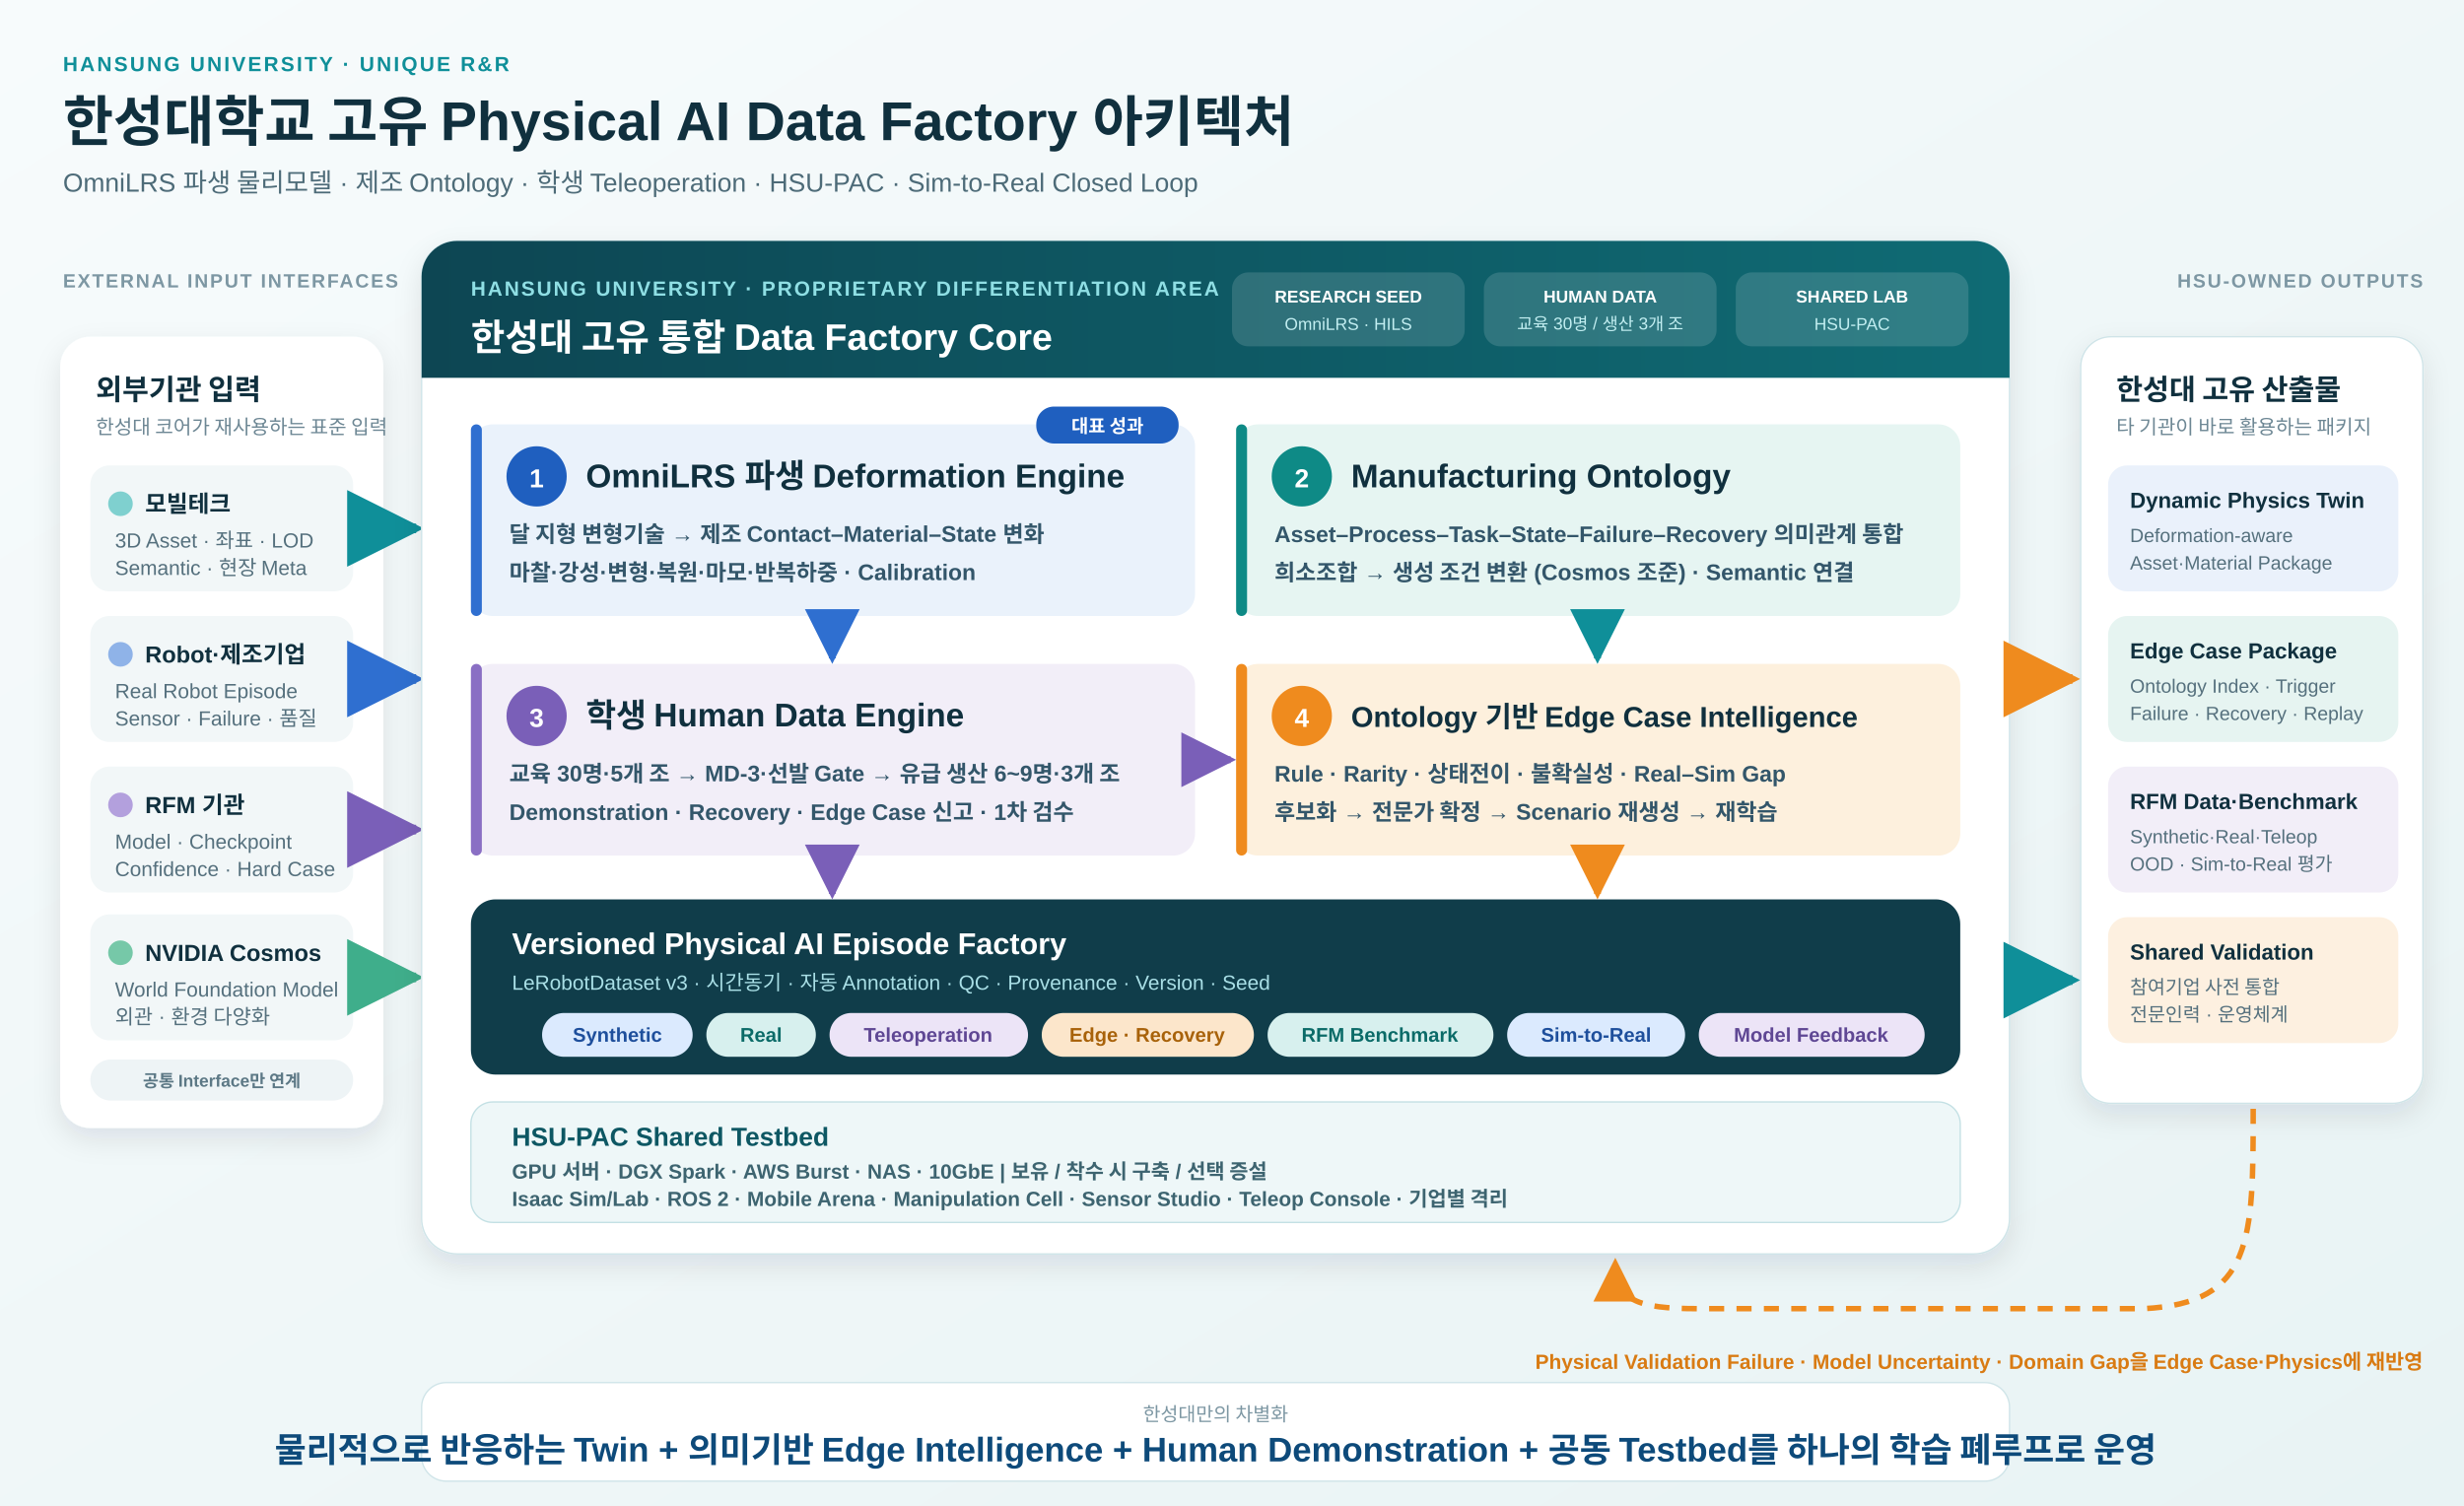
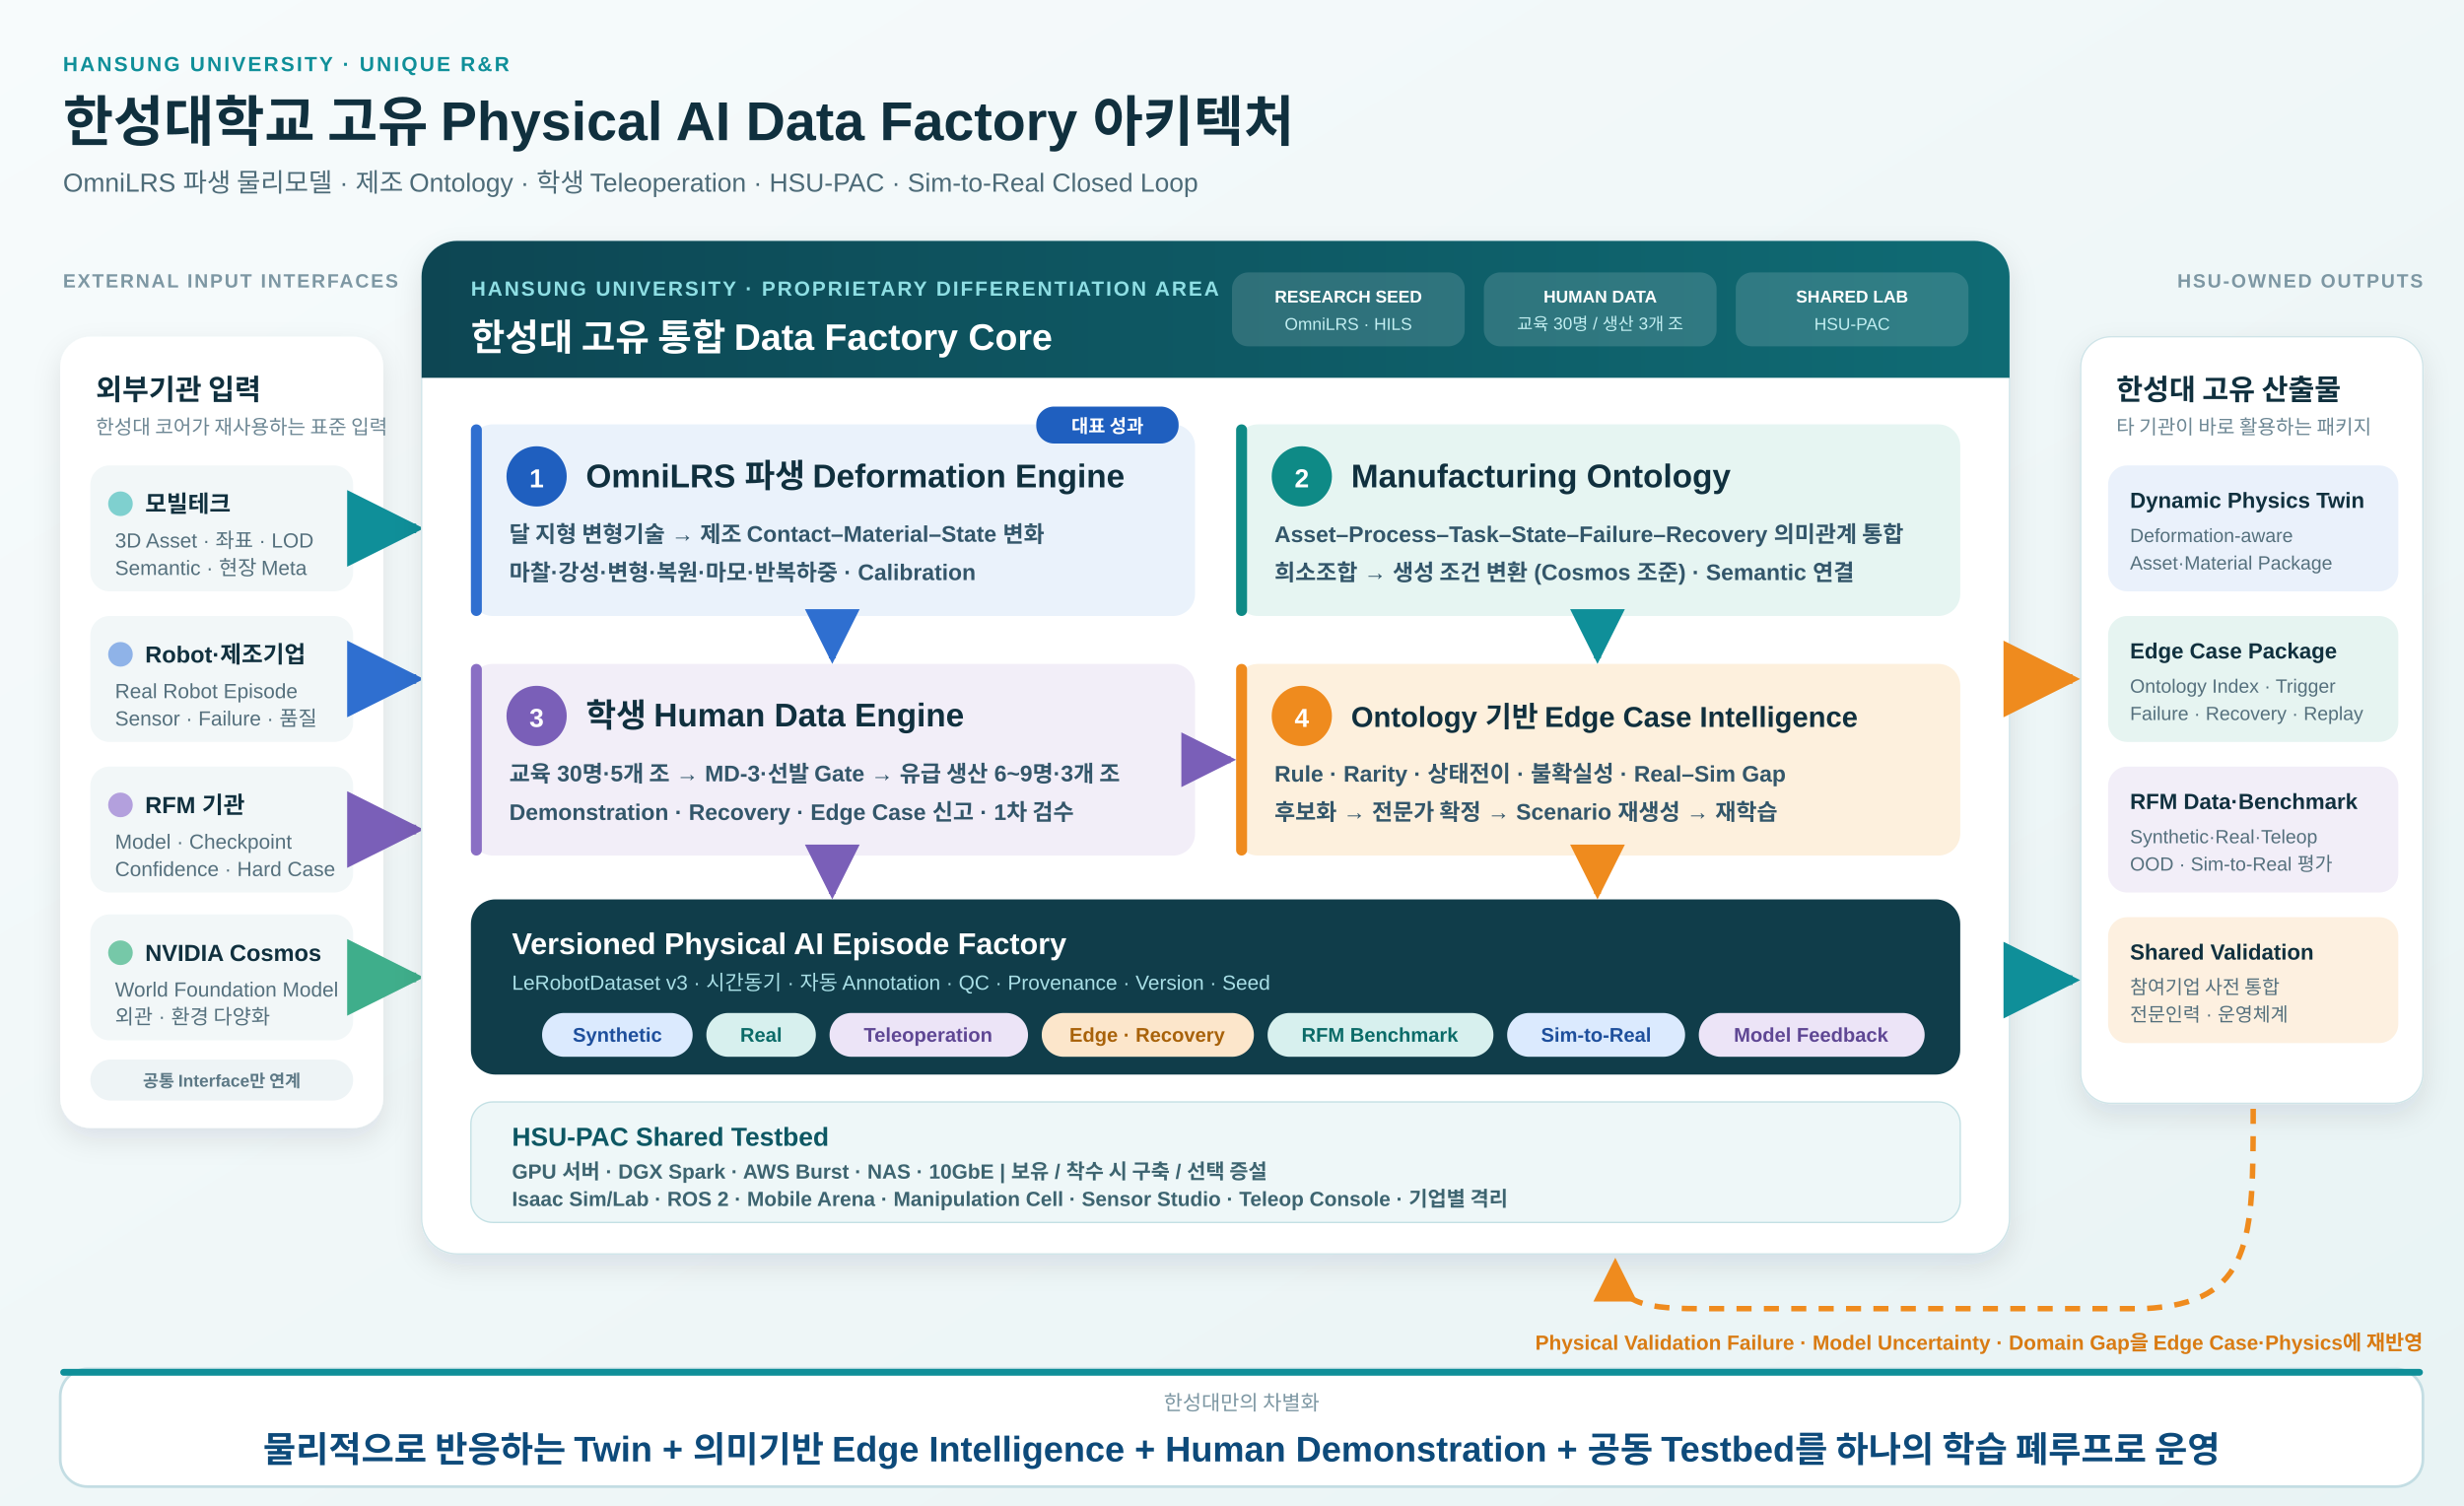
<svg xmlns="http://www.w3.org/2000/svg" width="1800" height="1100" viewBox="0 0 1800 1100" role="img" aria-labelledby="title desc">
  <defs>
    <linearGradient id="page" x1="0" y1="0" x2="1" y2="1">
      <stop offset="0" stop-color="#f7fbfc" />
      <stop offset="1" stop-color="#e8f3f4" />
    </linearGradient>
    <linearGradient id="coreHead" x1="0" y1="0" x2="1" y2="0">
      <stop offset="0" stop-color="#0d4653" />
      <stop offset="1" stop-color="#0f6b74" />
    </linearGradient>
    <filter id="soft" x="-15%" y="-15%" width="130%" height="130%">
      <feDropShadow dx="0" dy="8" stdDeviation="10" flood-color="#0b2638" flood-opacity="0.10" />
    </filter>
    <marker id="mTeal" viewBox="0 0 10 10" refX="9" refY="5" markerWidth="8" markerHeight="8" orient="auto-start-reverse">
      <path d="M0 0 L10 5 L0 10 z" fill="#0f8f99" />
    </marker>
    <marker id="mBlue" viewBox="0 0 10 10" refX="9" refY="5" markerWidth="8" markerHeight="8" orient="auto-start-reverse">
      <path d="M0 0 L10 5 L0 10 z" fill="#2f6fd0" />
    </marker>
    <marker id="mPurple" viewBox="0 0 10 10" refX="9" refY="5" markerWidth="8" markerHeight="8" orient="auto-start-reverse">
      <path d="M0 0 L10 5 L0 10 z" fill="#7a5fb8" />
    </marker>
    <marker id="mGreen" viewBox="0 0 10 10" refX="9" refY="5" markerWidth="8" markerHeight="8" orient="auto-start-reverse">
      <path d="M0 0 L10 5 L0 10 z" fill="#3fae8b" />
    </marker>
    <marker id="mOrange" viewBox="0 0 10 10" refX="9" refY="5" markerWidth="8" markerHeight="8" orient="auto-start-reverse">
      <path d="M0 0 L10 5 L0 10 z" fill="#ef8b1e" />
    </marker>
    <style>
      text { font-family: "Noto Sans KR", "Malgun Gothic", Arial, sans-serif; }
      .eyebrow  { font-size: 15px; font-weight: 800; fill: #0f8f99; letter-spacing: 1.6px; }
      .h1       { font-size: 40px; font-weight: 800; fill: #10303e; }
      .sub      { font-size: 19px; fill: #4d6b78; }
      .collabel { font-size: 14px; font-weight: 800; fill: #7d97a3; letter-spacing: 1.3px; }
      .panelT   { font-size: 21px; font-weight: 800; fill: #10303e; }
      .panelS   { font-size: 14.5px; fill: #6d8794; }
      .itemT    { font-size: 17px; font-weight: 800; fill: #10303e; }
      .itemB    { font-size: 15px; fill: #55707d; }
      .cardT    { font-size: 24px; font-weight: 800; fill: #10303e; }
      .cardB    { font-size: 16.5px; font-weight: 600; fill: #33566a; }
      .cardT2   { font-size: 21px; font-weight: 800; fill: #10303e; }
      .coreEye  { font-size: 15px; font-weight: 800; fill: #8fdfe4; letter-spacing: 1.4px; }
      .coreT    { font-size: 27px; font-weight: 800; fill: #ffffff; }
      .bandT    { font-size: 22px; font-weight: 800; fill: #ffffff; }
      .bandB    { font-size: 15px; fill: #a9dfe6; }
      .pill     { font-size: 14.5px; font-weight: 700; }
      .tbT      { font-size: 19px; font-weight: 800; fill: #0d5763; }
      .tbB      { font-size: 15px; font-weight: 600; fill: #3d6470; }
      .outT     { font-size: 16px; font-weight: 800; fill: #10303e; }
      .outB     { font-size: 14px; fill: #55707d; }
      .fb       { font-size: 15px; font-weight: 800; fill: #d97b13; }
-       .footT    { font-size: 14px; fill: #7d97a3; }
-       .footB    { font-size: 25px; font-weight: 800; fill: #0d4a7a; }
+       .footT    { font-size: 15px; fill: #7d97a3; }
+       .footB    { font-size: 26px; font-weight: 800; fill: #0d4a7a; }
    </style>
  </defs>
  <rect width="1800" height="1100" fill="url(#page)" />
  <text x="46" y="52" class="eyebrow">HANSUNG UNIVERSITY · UNIQUE R&amp;R</text>
  <text x="46" y="103" class="h1">한성대학교 고유 Physical AI Data Factory 아키텍처</text>
  <text x="46" y="140" class="sub">OmniLRS 파생 물리모델 · 제조 Ontology · 학생 Teleoperation · HSU-PAC · Sim-to-Real Closed Loop</text>
  <text x="46" y="210" class="collabel">EXTERNAL INPUT INTERFACES</text>
  <text x="1770" y="210" text-anchor="end" class="collabel">HSU-OWNED OUTPUTS</text>
  <g filter="url(#soft)">
    <rect x="44" y="246" width="236" height="578" rx="22" fill="#ffffff" />
  </g>
  <text x="70" y="292" class="panelT">외부기관 입력</text>
  <text x="70" y="317" class="panelS">한성대 코어가 재사용하는 표준 입력</text>
  <rect x="66" y="340" width="192" height="92" rx="14" fill="#f2f7f8" />
  <circle cx="88" cy="368" r="9" fill="#7fd0cf" />
  <text x="106" y="374" class="itemT">모빌테크</text>
  <text x="84" y="400" class="itemB">3D Asset · 좌표 · LOD</text>
  <text x="84" y="420" class="itemB">Semantic · 현장 Meta</text>
  <rect x="66" y="450" width="192" height="92" rx="14" fill="#f2f7f8" />
  <circle cx="88" cy="478" r="9" fill="#8fb3e8" />
  <text x="106" y="484" class="itemT">Robot·제조기업</text>
  <text x="84" y="510" class="itemB">Real Robot Episode</text>
  <text x="84" y="530" class="itemB">Sensor · Failure · 품질</text>
  <rect x="66" y="560" width="192" height="92" rx="14" fill="#f2f7f8" />
  <circle cx="88" cy="588" r="9" fill="#b3a0dd" />
  <text x="106" y="594" class="itemT">RFM 기관</text>
  <text x="84" y="620" class="itemB">Model · Checkpoint</text>
  <text x="84" y="640" class="itemB">Confidence · Hard Case</text>
  <rect x="66" y="668" width="192" height="92" rx="14" fill="#f2f7f8" />
  <circle cx="88" cy="696" r="9" fill="#76c8a8" />
  <text x="106" y="702" class="itemT">NVIDIA Cosmos</text>
  <text x="84" y="728" class="itemB">World Foundation Model</text>
  <text x="84" y="748" class="itemB">외관 · 환경 다양화</text>
  <rect x="66" y="774" width="192" height="30" rx="15" fill="#eef4f6" />
  <text x="162" y="794" text-anchor="middle" font-size="12.5" font-weight="700" fill="#5c7885">공통 Interface만 연계</text>
  <path d="M282 386 L304 386" stroke="#0f8f99" stroke-width="7" marker-end="url(#mTeal)" />
  <path d="M282 496 L304 496" stroke="#2f6fd0" stroke-width="7" marker-end="url(#mBlue)" />
  <path d="M282 606 L304 606" stroke="#7a5fb8" stroke-width="7" marker-end="url(#mPurple)" />
  <path d="M282 714 L304 714" stroke="#3fae8b" stroke-width="7" marker-end="url(#mGreen)" />
  <g filter="url(#soft)">
    <rect x="308" y="176" width="1160" height="740" rx="26" fill="#ffffff" stroke="#cfe4e8" />
  </g>
  <path d="M308 202 a26 26 0 0 1 26 -26 h1108 a26 26 0 0 1 26 26 v74 h-1160 z" fill="url(#coreHead)" />
  <text x="344" y="216" class="coreEye">HANSUNG UNIVERSITY · PROPRIETARY DIFFERENTIATION AREA</text>
  <text x="344" y="256" class="coreT">한성대 고유 통합 Data Factory Core</text>
  <rect x="900" y="199" width="170" height="54" rx="12" fill="#ffffff" opacity="0.14" />
  <text x="985" y="221" text-anchor="middle" font-size="12.5" font-weight="800" fill="#ffffff">RESEARCH SEED</text>
  <text x="985" y="241" text-anchor="middle" font-size="12.5" fill="#c2eef1">OmniLRS · HILS</text>
  <rect x="1084" y="199" width="170" height="54" rx="12" fill="#ffffff" opacity="0.14" />
  <text x="1169" y="221" text-anchor="middle" font-size="12.5" font-weight="800" fill="#ffffff">HUMAN DATA</text>
  <text x="1169" y="241" text-anchor="middle" font-size="12.5" fill="#c2eef1">교육 30명 / 생산 3개 조</text>
  <rect x="1268" y="199" width="170" height="54" rx="12" fill="#ffffff" opacity="0.14" />
  <text x="1353" y="221" text-anchor="middle" font-size="12.5" font-weight="800" fill="#ffffff">SHARED LAB</text>
  <text x="1353" y="241" text-anchor="middle" font-size="12.5" fill="#c2eef1">HSU-PAC</text>
  <rect x="344" y="310" width="529" height="140" rx="16" fill="#eaf2fb" />
  <rect x="344" y="310" width="8" height="140" rx="4" fill="#2f6fd0" />
  <circle cx="392" cy="348" r="22" fill="#1f5fbf" />
  <text x="392" y="356" text-anchor="middle" font-size="19" font-weight="800" fill="#ffffff">1</text>
  <text x="428" y="356" class="cardT">OmniLRS 파생 Deformation Engine</text>
  <rect x="757" y="297" width="104" height="27" rx="13" fill="#1f5fbf" />
  <text x="809" y="316" text-anchor="middle" font-size="13.5" font-weight="800" fill="#ffffff">대표 성과</text>
  <text x="372" y="396" class="cardB">달 지형 변형기술 → 제조 Contact–Material–State 변화</text>
  <text x="372" y="424" class="cardB">마찰·강성·변형·복원·마모·반복하중 · Calibration</text>
  <rect x="903" y="310" width="529" height="140" rx="16" fill="#e6f5f2" />
  <rect x="903" y="310" width="8" height="140" rx="4" fill="#0e8a86" />
  <circle cx="951" cy="348" r="22" fill="#0e8a86" />
  <text x="951" y="356" text-anchor="middle" font-size="19" font-weight="800" fill="#ffffff">2</text>
  <text x="987" y="356" class="cardT">Manufacturing Ontology</text>
  <text x="931" y="396" class="cardB">Asset–Process–Task–State–Failure–Recovery 의미관계 통합</text>
  <text x="931" y="424" class="cardB">희소조합 → 생성 조건 변환 (Cosmos 조준) · Semantic 연결</text>
  <rect x="344" y="485" width="529" height="140" rx="16" fill="#f2eef8" />
  <rect x="344" y="485" width="8" height="140" rx="4" fill="#8a6fc4" />
  <circle cx="392" cy="523" r="22" fill="#7a5fb8" />
  <text x="392" y="531" text-anchor="middle" font-size="19" font-weight="800" fill="#ffffff">3</text>
  <text x="428" y="531" class="cardT">학생 Human Data Engine</text>
  <text x="372" y="571" class="cardB">교육 30명·5개 조 → MD-3·선발 Gate → 유급 생산 6~9명·3개 조</text>
  <text x="372" y="599" class="cardB">Demonstration · Recovery · Edge Case 신고 · 1차 검수</text>
  <rect x="903" y="485" width="529" height="140" rx="16" fill="#fdf0dd" />
  <rect x="903" y="485" width="8" height="140" rx="4" fill="#ef8b1e" />
  <circle cx="951" cy="523" r="22" fill="#ef8b1e" />
  <text x="951" y="531" text-anchor="middle" font-size="19" font-weight="800" fill="#ffffff">4</text>
  <text x="987" y="531" class="cardT2">Ontology 기반 Edge Case Intelligence</text>
  <text x="931" y="571" class="cardB">Rule · Rarity · 상태전이 · 불확실성 · Real–Sim Gap</text>
  <text x="931" y="599" class="cardB">후보화 → 전문가 확정 → Scenario 재생성 → 재학습</text>
  <path d="M608 452 L608 481" stroke="#2f6fd0" stroke-width="5" marker-end="url(#mBlue)" />
  <path d="M1167 452 L1167 481" stroke="#0e8a86" stroke-width="5" marker-end="url(#mTeal)" />
  <path d="M608 627 L608 653" stroke="#7a5fb8" stroke-width="5" marker-end="url(#mPurple)" />
  <path d="M875 555 L899 555" stroke="#7a5fb8" stroke-width="5" marker-end="url(#mPurple)" />
  <path d="M1167 627 L1167 653" stroke="#ef8b1e" stroke-width="5" marker-end="url(#mOrange)" />
  <rect x="344" y="657" width="1088" height="128" rx="18" fill="#103d4a" />
  <text x="374" y="697" class="bandT">Versioned Physical AI Episode Factory</text>
  <text x="374" y="723" class="bandB">LeRobotDataset v3 · 시간동기 · 자동 Annotation · QC · Provenance · Version · Seed</text>
  <g class="pill">
    <rect x="396" y="740" width="110" height="32" rx="16" fill="#dbeafe" />
    <text x="451" y="761" text-anchor="middle" fill="#1e4f9c">Synthetic</text>
    <rect x="516" y="740" width="80" height="32" rx="16" fill="#d7f0ee" />
    <text x="556" y="761" text-anchor="middle" fill="#0b6b68">Real</text>
    <rect x="606" y="740" width="145" height="32" rx="16" fill="#ece4f7" />
    <text x="678" y="761" text-anchor="middle" fill="#5f4794">Teleoperation</text>
    <rect x="761" y="740" width="155" height="32" rx="16" fill="#fce6cb" />
    <text x="838" y="761" text-anchor="middle" fill="#a8620a">Edge · Recovery</text>
    <rect x="926" y="740" width="165" height="32" rx="16" fill="#d7f0ee" />
    <text x="1008" y="761" text-anchor="middle" fill="#0b6b68">RFM Benchmark</text>
    <rect x="1101" y="740" width="130" height="32" rx="16" fill="#dbeafe" />
    <text x="1166" y="761" text-anchor="middle" fill="#1e4f9c">Sim-to-Real</text>
    <rect x="1241" y="740" width="165" height="32" rx="16" fill="#ece4f7" />
    <text x="1323" y="761" text-anchor="middle" fill="#5f4794">Model Feedback</text>
  </g>
  <rect x="344" y="805" width="1088" height="88" rx="16" fill="#eef7f8" stroke="#c3e0e4" />
  <text x="374" y="837" class="tbT">HSU-PAC Shared Testbed</text>
  <text x="374" y="861" class="tbB">GPU 서버 · DGX Spark · AWS Burst · NAS · 10GbE  |  보유 / 착수 시 구축 / 선택 증설</text>
  <text x="374" y="881" class="tbB">Isaac Sim/Lab · ROS 2 · Mobile Arena · Manipulation Cell · Sensor Studio · Teleop Console · 기업별 격리</text>
  <g filter="url(#soft)">
    <rect x="1520" y="246" width="250" height="560" rx="22" fill="#ffffff" stroke="#cfe4e8" />
  </g>
  <text x="1546" y="292" class="panelT">한성대 고유 산출물</text>
  <text x="1546" y="317" class="panelS">타 기관이 바로 활용하는 패키지</text>
  <rect x="1540" y="340" width="212" height="92" rx="14" fill="#eaf1fb" />
  <text x="1556" y="371" class="outT">Dynamic Physics Twin</text>
  <text x="1556" y="396" class="outB">Deformation-aware</text>
  <text x="1556" y="416" class="outB">Asset·Material Package</text>
  <rect x="1540" y="450" width="212" height="92" rx="14" fill="#e6f4f1" />
  <text x="1556" y="481" class="outT">Edge Case Package</text>
  <text x="1556" y="506" class="outB">Ontology Index · Trigger</text>
  <text x="1556" y="526" class="outB">Failure · Recovery · Replay</text>
  <rect x="1540" y="560" width="212" height="92" rx="14" fill="#f2eef8" />
  <text x="1556" y="591" class="outT">RFM Data·Benchmark</text>
  <text x="1556" y="616" class="outB">Synthetic·Real·Teleop</text>
  <text x="1556" y="636" class="outB">OOD · Sim-to-Real 평가</text>
  <rect x="1540" y="670" width="212" height="92" rx="14" fill="#fdf0e0" />
  <text x="1556" y="701" class="outT">Shared Validation</text>
  <text x="1556" y="726" class="outB">참여기업 사전 통합</text>
  <text x="1556" y="746" class="outB">전문인력 · 운영체계</text>
  <path d="M1472 496 L1514 496" stroke="#ef8b1e" stroke-width="7" marker-end="url(#mOrange)" />
  <path d="M1472 716 L1514 716" stroke="#0f8f99" stroke-width="7" marker-end="url(#mTeal)" />
  <path d="M1646 810 C1646 906, 1646 952, 1566 956 L1240 956 C1196 956, 1180 950, 1180 922" fill="none" stroke="#ef8b1e" stroke-width="4" stroke-dasharray="11 9" marker-end="url(#mOrange)" />
-   <text x="1770" y="1000" text-anchor="end" class="fb">Physical Validation Failure · Model Uncertainty · Domain Gap을 Edge Case·Physics에 재반영</text>
-   <rect x="308" y="1010" width="1160" height="72" rx="18" fill="#ffffff" stroke="#cfe4e8" />
-   <text x="888" y="1038" text-anchor="middle" class="footT">한성대만의 차별화</text>
-   <text x="888" y="1068" text-anchor="middle" class="footB">물리적으로 반응하는 Twin + 의미기반 Edge Intelligence + Human Demonstration + 공동 Testbed를 하나의 학습 폐루프로 운영</text>
+   <text x="1770" y="986" text-anchor="end" class="fb">Physical Validation Failure · Model Uncertainty · Domain Gap을 Edge Case·Physics에 재반영</text>
+   <rect x="44" y="1000" width="1726" height="86" rx="20" fill="#ffffff" stroke="#c3dde3" stroke-width="2" />
+   <rect x="44" y="1000" width="1726" height="5" rx="2.5" fill="#0f8f99" />
+   <text x="907" y="1030" text-anchor="middle" class="footT">한성대만의 차별화</text>
+   <text x="907" y="1068" text-anchor="middle" class="footB">물리적으로 반응하는 Twin + 의미기반 Edge Intelligence + Human Demonstration + 공동 Testbed를 하나의 학습 폐루프로 운영</text>
</svg>
